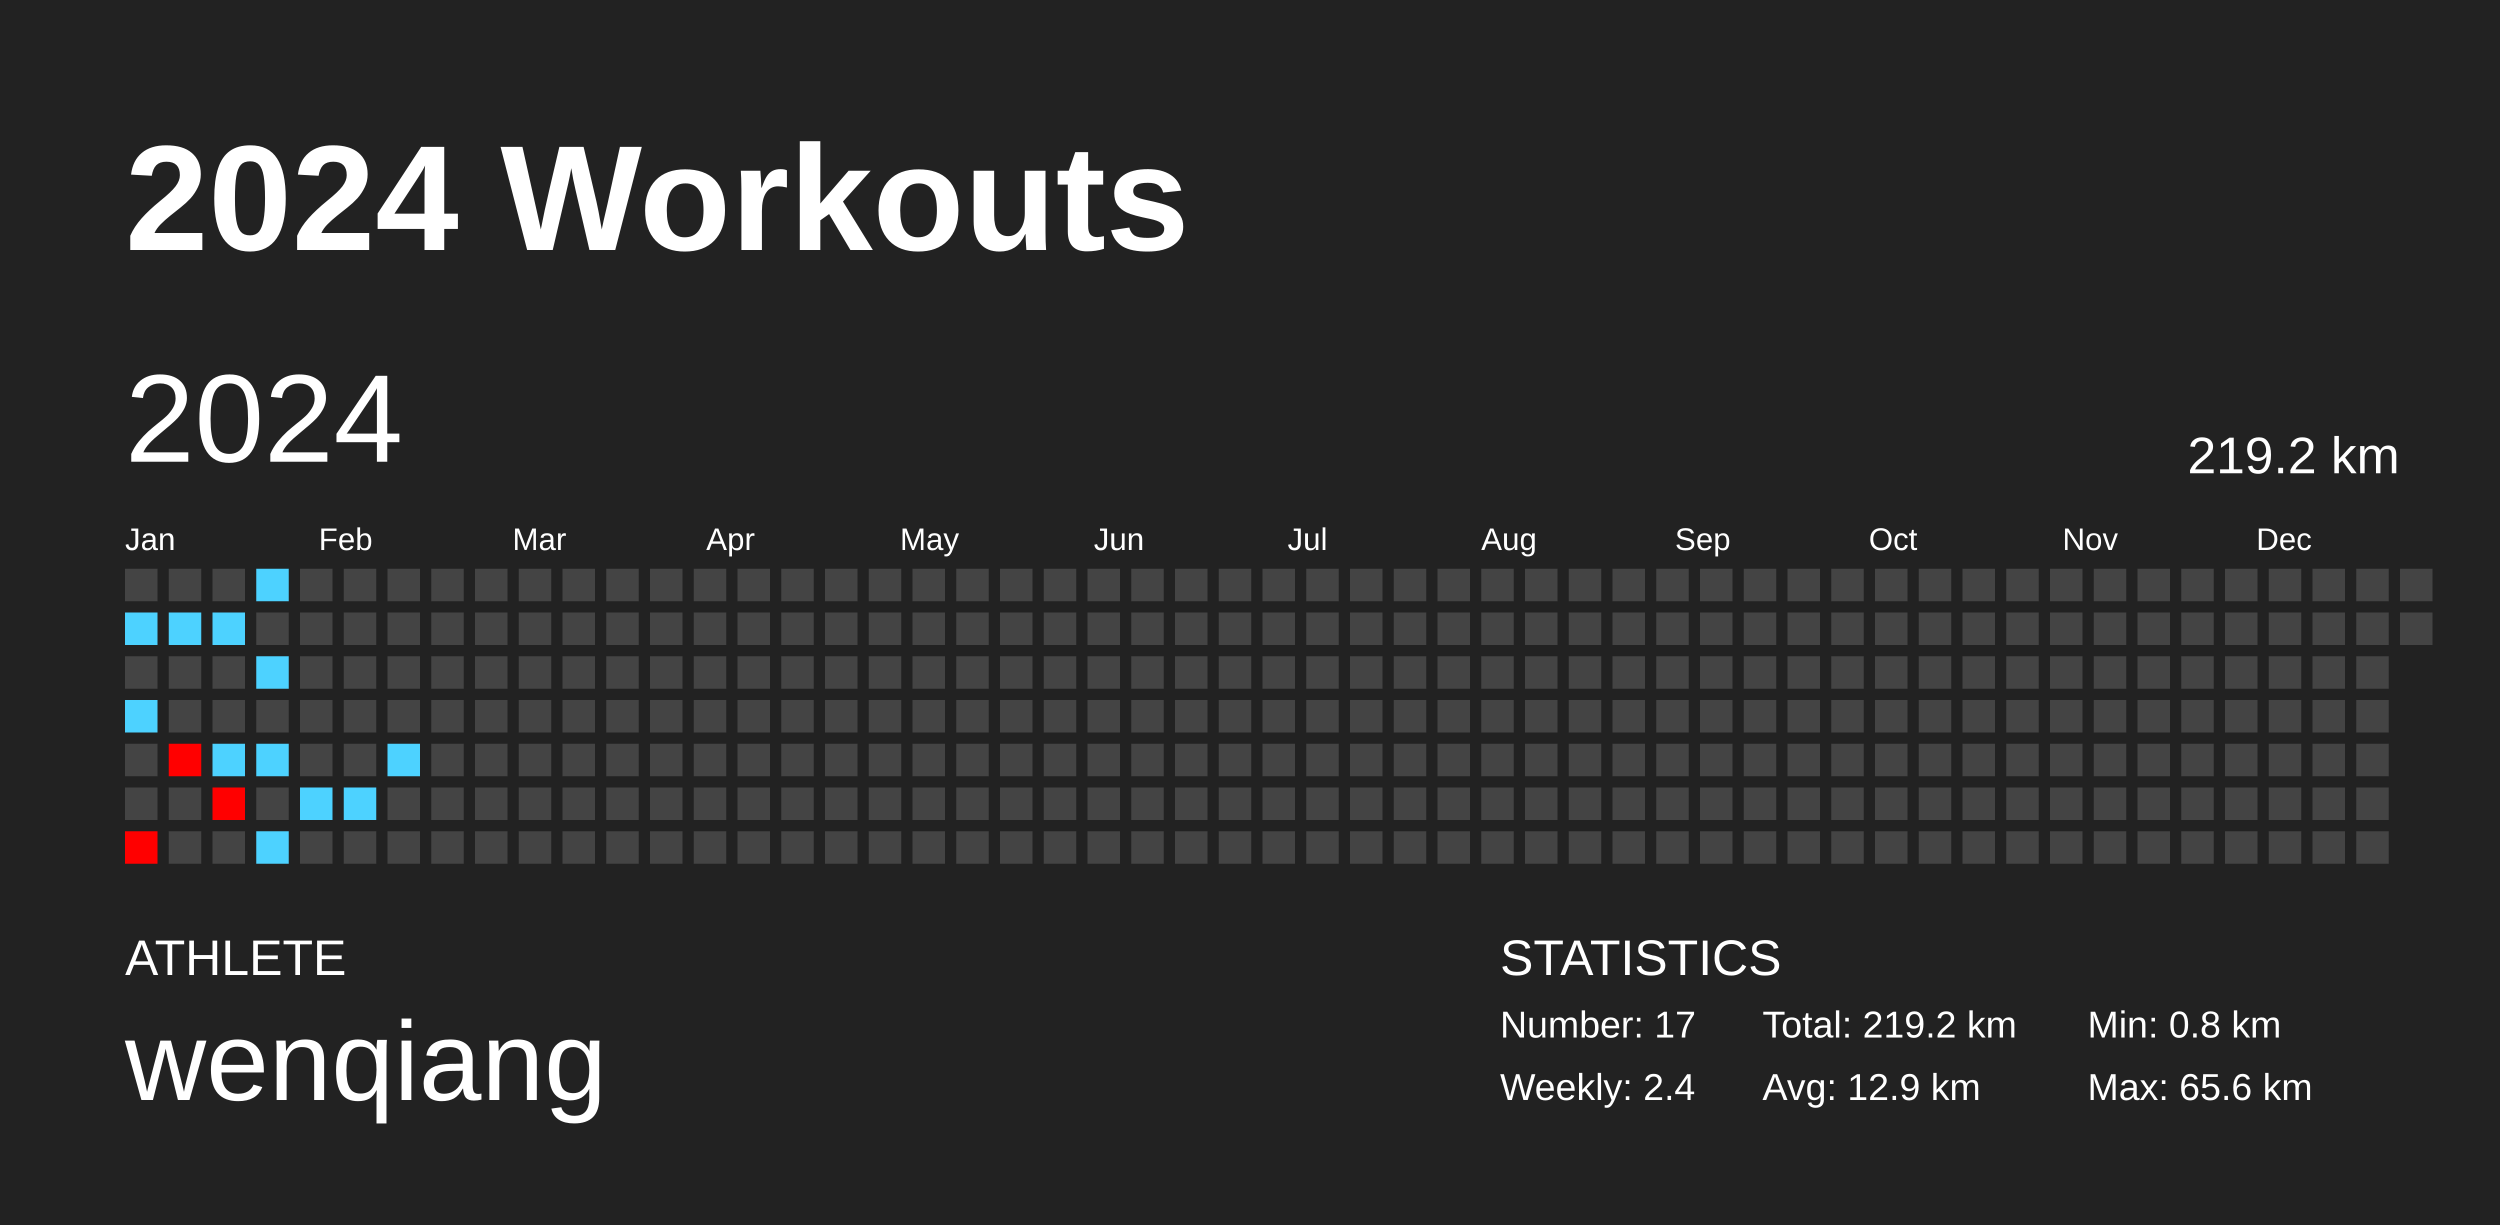
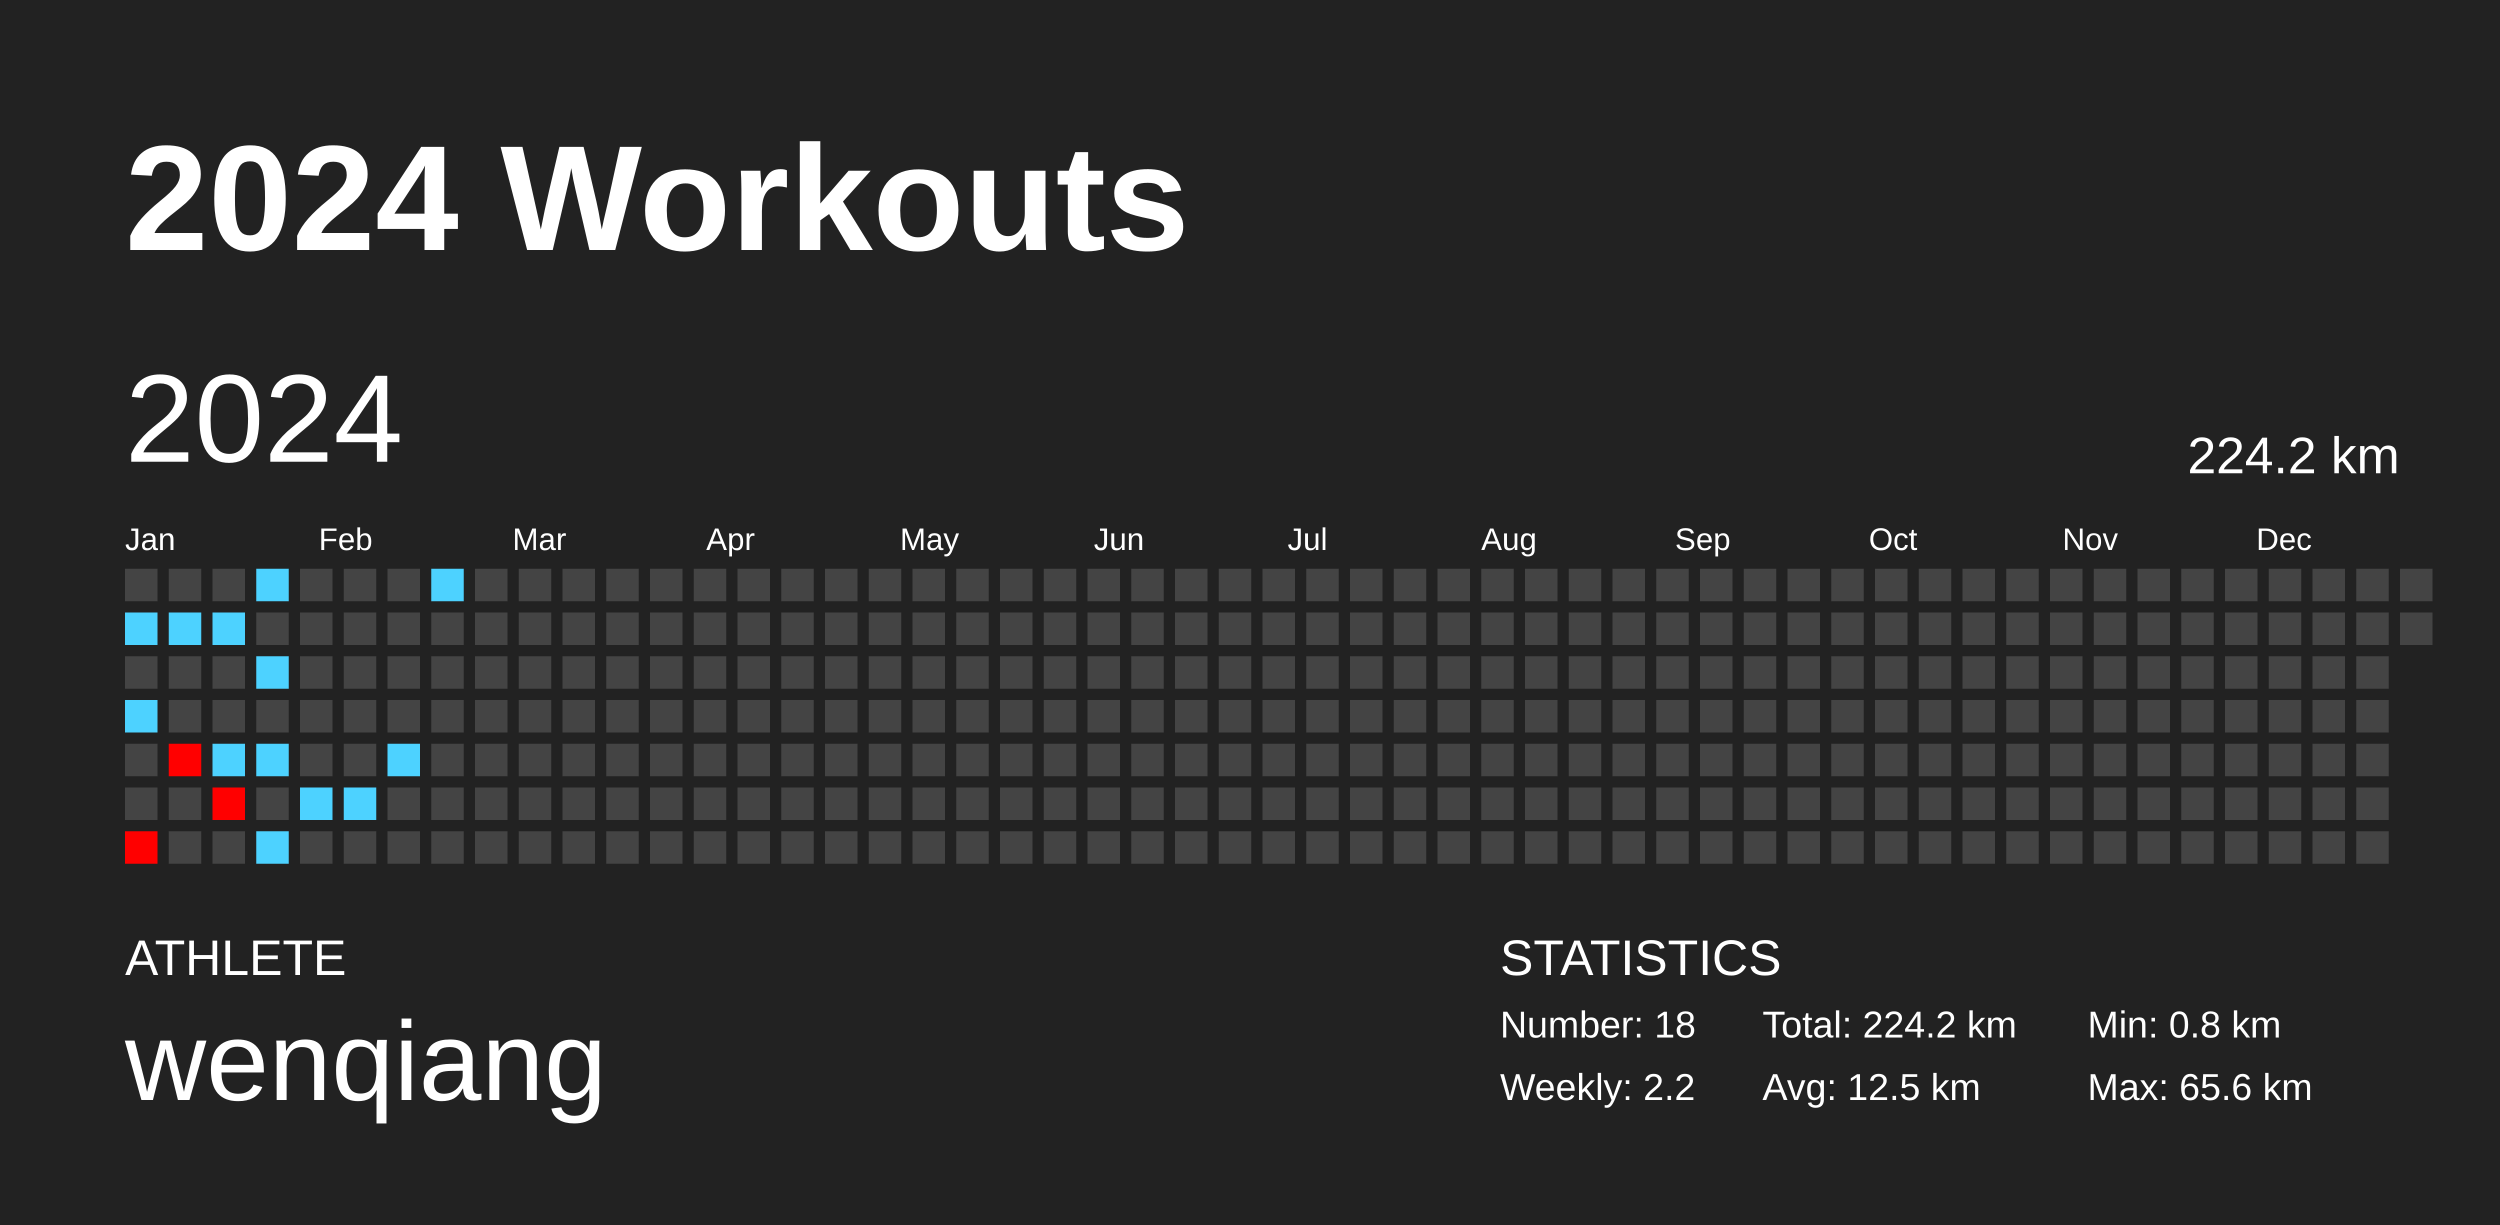
<svg xmlns="http://www.w3.org/2000/svg" baseProfile="full" height="98mm" version="1.1" viewBox="0,0,200,98" width="200mm">
  <defs />
  <rect fill="#222222" height="98" width="200" x="0" y="0" />
  <text fill="#FFFFFF" style="font-size:12px; font-family:Arial; font-weight:bold;" x="10" y="20">2024 Workouts</text>
  <text fill="#FFFFFF" style="font-size:4px; font-family:Arial" x="10" y="78">ATHLETE</text>
  <text fill="#FFFFFF" style="font-size:9px; font-family:Arial" x="10" y="88">wenqiang</text>
  <text fill="#FFFFFF" style="font-size:4px; font-family:Arial" x="120" y="78">STATISTICS</text>
-   <text fill="#FFFFFF" style="font-size:3px; font-family:Arial" x="120" y="83">Number: 17</text>
-   <text fill="#FFFFFF" style="font-size:3px; font-family:Arial" x="120" y="88">Weekly: 2.4</text>
-   <text fill="#FFFFFF" style="font-size:3px; font-family:Arial" x="141" y="83">Total: 219.2 km</text>
-   <text fill="#FFFFFF" style="font-size:3px; font-family:Arial" x="141" y="88">Avg: 12.9 km</text>
+   <text fill="#FFFFFF" style="font-size:3px; font-family:Arial" x="120" y="83">Number: 18</text>
+   <text fill="#FFFFFF" style="font-size:3px; font-family:Arial" x="120" y="88">Weekly: 2.2</text>
+   <text fill="#FFFFFF" style="font-size:3px; font-family:Arial" x="141" y="83">Total: 224.2 km</text>
+   <text fill="#FFFFFF" style="font-size:3px; font-family:Arial" x="141" y="88">Avg: 12.5 km</text>
  <text fill="#FFFFFF" style="font-size:3px; font-family:Arial" x="167" y="83">Min: 0.8 km</text>
  <text fill="#FFFFFF" style="font-size:3px; font-family:Arial" x="167" y="88">Max: 65.6 km</text>
  <text dominant-baseline="hanging" fill="#FFFFFF" style="font-size:10.0px; font-family:Arial;" x="10" y="30">2024</text>
-   <text dominant-baseline="hanging" fill="#FFFFFF" style="font-size:4.125px; font-family:Arial;" x="175" y="35">219.2 km</text>
+   <text dominant-baseline="hanging" fill="#FFFFFF" style="font-size:4.125px; font-family:Arial;" x="175" y="35">224.2 km</text>
  <text fill="#FFFFFF" style="font-size:2.5px; font-family:Arial" x="10.0" y="44">Jan</text>
  <text fill="#FFFFFF" style="font-size:2.5px; font-family:Arial" x="25.5" y="44">Feb</text>
  <text fill="#FFFFFF" style="font-size:2.5px; font-family:Arial" x="41.0" y="44">Mar</text>
  <text fill="#FFFFFF" style="font-size:2.5px; font-family:Arial" x="56.5" y="44">Apr</text>
  <text fill="#FFFFFF" style="font-size:2.5px; font-family:Arial" x="72.0" y="44">May</text>
  <text fill="#FFFFFF" style="font-size:2.5px; font-family:Arial" x="87.5" y="44">Jun</text>
  <text fill="#FFFFFF" style="font-size:2.5px; font-family:Arial" x="103.0" y="44">Jul</text>
  <text fill="#FFFFFF" style="font-size:2.5px; font-family:Arial" x="118.5" y="44">Aug</text>
  <text fill="#FFFFFF" style="font-size:2.5px; font-family:Arial" x="134.0" y="44">Sep</text>
  <text fill="#FFFFFF" style="font-size:2.5px; font-family:Arial" x="149.5" y="44">Oct</text>
  <text fill="#FFFFFF" style="font-size:2.5px; font-family:Arial" x="165.0" y="44">Nov</text>
  <text fill="#FFFFFF" style="font-size:2.5px; font-family:Arial" x="180.5" y="44">Dec</text>
  <rect fill="#444444" height="2.6" width="2.6" x="10.0" y="45.5" />
  <rect fill="#4dd2ff" height="2.6" width="2.6" x="10.0" y="49.0" />
  <rect fill="#444444" height="2.6" width="2.6" x="10.0" y="52.5" />
  <rect fill="#4dd2ff" height="2.6" width="2.6" x="10.0" y="56.0" />
  <rect fill="#444444" height="2.6" width="2.6" x="10.0" y="59.5" />
  <rect fill="#444444" height="2.6" width="2.6" x="10.0" y="63.0" />
  <rect fill="red" height="2.6" width="2.6" x="10.0" y="66.5" />
  <rect fill="#444444" height="2.6" width="2.6" x="13.5" y="45.5" />
  <rect fill="#4dd2ff" height="2.6" width="2.6" x="13.5" y="49.0" />
  <rect fill="#444444" height="2.6" width="2.6" x="13.5" y="52.5" />
  <rect fill="#444444" height="2.6" width="2.6" x="13.5" y="56.0" />
  <rect fill="red" height="2.6" width="2.6" x="13.5" y="59.5" />
  <rect fill="#444444" height="2.6" width="2.6" x="13.5" y="63.0" />
  <rect fill="#444444" height="2.6" width="2.6" x="13.5" y="66.5" />
  <rect fill="#444444" height="2.6" width="2.6" x="17.0" y="45.5" />
  <rect fill="#4dd2ff" height="2.6" width="2.6" x="17.0" y="49.0" />
  <rect fill="#444444" height="2.6" width="2.6" x="17.0" y="52.5" />
  <rect fill="#444444" height="2.6" width="2.6" x="17.0" y="56.0" />
  <rect fill="#4dd2ff" height="2.6" width="2.6" x="17.0" y="59.5" />
  <rect fill="red" height="2.6" width="2.6" x="17.0" y="63.0" />
  <rect fill="#444444" height="2.6" width="2.6" x="17.0" y="66.5" />
  <rect fill="#4dd2ff" height="2.6" width="2.6" x="20.5" y="45.5" />
  <rect fill="#444444" height="2.6" width="2.6" x="20.5" y="49.0" />
  <rect fill="#4dd2ff" height="2.6" width="2.6" x="20.5" y="52.5" />
  <rect fill="#444444" height="2.6" width="2.6" x="20.5" y="56.0" />
  <rect fill="#4dd2ff" height="2.6" width="2.6" x="20.5" y="59.5" />
  <rect fill="#444444" height="2.6" width="2.6" x="20.5" y="63.0" />
  <rect fill="#4dd2ff" height="2.6" width="2.6" x="20.5" y="66.5" />
  <rect fill="#444444" height="2.6" width="2.6" x="24.0" y="45.5" />
  <rect fill="#444444" height="2.6" width="2.6" x="24.0" y="49.0" />
  <rect fill="#444444" height="2.6" width="2.6" x="24.0" y="52.5" />
  <rect fill="#444444" height="2.6" width="2.6" x="24.0" y="56.0" />
  <rect fill="#444444" height="2.6" width="2.6" x="24.0" y="59.5" />
  <rect fill="#4dd2ff" height="2.6" width="2.6" x="24.0" y="63.0" />
  <rect fill="#444444" height="2.6" width="2.6" x="24.0" y="66.5" />
  <rect fill="#444444" height="2.6" width="2.6" x="27.5" y="45.5" />
  <rect fill="#444444" height="2.6" width="2.6" x="27.5" y="49.0" />
  <rect fill="#444444" height="2.6" width="2.6" x="27.5" y="52.5" />
  <rect fill="#444444" height="2.6" width="2.6" x="27.5" y="56.0" />
  <rect fill="#444444" height="2.6" width="2.6" x="27.5" y="59.5" />
  <rect fill="#4dd2ff" height="2.6" width="2.6" x="27.5" y="63.0" />
  <rect fill="#444444" height="2.6" width="2.6" x="27.5" y="66.5" />
  <rect fill="#444444" height="2.6" width="2.6" x="31.0" y="45.5" />
  <rect fill="#444444" height="2.6" width="2.6" x="31.0" y="49.0" />
  <rect fill="#444444" height="2.6" width="2.6" x="31.0" y="52.5" />
  <rect fill="#444444" height="2.6" width="2.6" x="31.0" y="56.0" />
  <rect fill="#4dd2ff" height="2.6" width="2.6" x="31.0" y="59.5" />
  <rect fill="#444444" height="2.6" width="2.6" x="31.0" y="63.0" />
  <rect fill="#444444" height="2.6" width="2.6" x="31.0" y="66.5" />
-   <rect fill="#444444" height="2.6" width="2.6" x="34.5" y="45.5" />
+   <rect fill="#4dd2ff" height="2.6" width="2.6" x="34.5" y="45.5" />
  <rect fill="#444444" height="2.6" width="2.6" x="34.5" y="49.0" />
  <rect fill="#444444" height="2.6" width="2.6" x="34.5" y="52.5" />
  <rect fill="#444444" height="2.6" width="2.6" x="34.5" y="56.0" />
  <rect fill="#444444" height="2.6" width="2.6" x="34.5" y="59.5" />
  <rect fill="#444444" height="2.6" width="2.6" x="34.5" y="63.0" />
  <rect fill="#444444" height="2.6" width="2.6" x="34.5" y="66.5" />
  <rect fill="#444444" height="2.6" width="2.6" x="38.0" y="45.5" />
  <rect fill="#444444" height="2.6" width="2.6" x="38.0" y="49.0" />
  <rect fill="#444444" height="2.6" width="2.6" x="38.0" y="52.5" />
  <rect fill="#444444" height="2.6" width="2.6" x="38.0" y="56.0" />
  <rect fill="#444444" height="2.6" width="2.6" x="38.0" y="59.5" />
  <rect fill="#444444" height="2.6" width="2.6" x="38.0" y="63.0" />
  <rect fill="#444444" height="2.6" width="2.6" x="38.0" y="66.5" />
  <rect fill="#444444" height="2.6" width="2.6" x="41.5" y="45.5" />
  <rect fill="#444444" height="2.6" width="2.6" x="41.5" y="49.0" />
  <rect fill="#444444" height="2.6" width="2.6" x="41.5" y="52.5" />
  <rect fill="#444444" height="2.6" width="2.6" x="41.5" y="56.0" />
  <rect fill="#444444" height="2.6" width="2.6" x="41.5" y="59.5" />
  <rect fill="#444444" height="2.6" width="2.6" x="41.5" y="63.0" />
  <rect fill="#444444" height="2.6" width="2.6" x="41.5" y="66.5" />
  <rect fill="#444444" height="2.6" width="2.6" x="45.0" y="45.5" />
  <rect fill="#444444" height="2.6" width="2.6" x="45.0" y="49.0" />
  <rect fill="#444444" height="2.6" width="2.6" x="45.0" y="52.5" />
  <rect fill="#444444" height="2.6" width="2.6" x="45.0" y="56.0" />
  <rect fill="#444444" height="2.6" width="2.6" x="45.0" y="59.5" />
  <rect fill="#444444" height="2.6" width="2.6" x="45.0" y="63.0" />
  <rect fill="#444444" height="2.6" width="2.6" x="45.0" y="66.5" />
  <rect fill="#444444" height="2.6" width="2.6" x="48.5" y="45.5" />
  <rect fill="#444444" height="2.6" width="2.6" x="48.5" y="49.0" />
  <rect fill="#444444" height="2.6" width="2.6" x="48.5" y="52.5" />
  <rect fill="#444444" height="2.6" width="2.6" x="48.5" y="56.0" />
  <rect fill="#444444" height="2.6" width="2.6" x="48.5" y="59.5" />
  <rect fill="#444444" height="2.6" width="2.6" x="48.5" y="63.0" />
  <rect fill="#444444" height="2.6" width="2.6" x="48.5" y="66.5" />
  <rect fill="#444444" height="2.6" width="2.6" x="52.0" y="45.5" />
  <rect fill="#444444" height="2.6" width="2.6" x="52.0" y="49.0" />
  <rect fill="#444444" height="2.6" width="2.6" x="52.0" y="52.5" />
  <rect fill="#444444" height="2.6" width="2.6" x="52.0" y="56.0" />
  <rect fill="#444444" height="2.6" width="2.6" x="52.0" y="59.5" />
  <rect fill="#444444" height="2.6" width="2.6" x="52.0" y="63.0" />
  <rect fill="#444444" height="2.6" width="2.6" x="52.0" y="66.5" />
  <rect fill="#444444" height="2.6" width="2.6" x="55.5" y="45.5" />
  <rect fill="#444444" height="2.6" width="2.6" x="55.5" y="49.0" />
  <rect fill="#444444" height="2.6" width="2.6" x="55.5" y="52.5" />
  <rect fill="#444444" height="2.6" width="2.6" x="55.5" y="56.0" />
  <rect fill="#444444" height="2.6" width="2.6" x="55.5" y="59.5" />
  <rect fill="#444444" height="2.6" width="2.6" x="55.5" y="63.0" />
  <rect fill="#444444" height="2.6" width="2.6" x="55.5" y="66.5" />
  <rect fill="#444444" height="2.6" width="2.6" x="59.0" y="45.5" />
  <rect fill="#444444" height="2.6" width="2.6" x="59.0" y="49.0" />
  <rect fill="#444444" height="2.6" width="2.6" x="59.0" y="52.5" />
  <rect fill="#444444" height="2.6" width="2.6" x="59.0" y="56.0" />
  <rect fill="#444444" height="2.6" width="2.6" x="59.0" y="59.5" />
  <rect fill="#444444" height="2.6" width="2.6" x="59.0" y="63.0" />
  <rect fill="#444444" height="2.6" width="2.6" x="59.0" y="66.5" />
  <rect fill="#444444" height="2.6" width="2.6" x="62.5" y="45.5" />
  <rect fill="#444444" height="2.6" width="2.6" x="62.5" y="49.0" />
  <rect fill="#444444" height="2.6" width="2.6" x="62.5" y="52.5" />
  <rect fill="#444444" height="2.6" width="2.6" x="62.5" y="56.0" />
  <rect fill="#444444" height="2.6" width="2.6" x="62.5" y="59.5" />
  <rect fill="#444444" height="2.6" width="2.6" x="62.5" y="63.0" />
  <rect fill="#444444" height="2.6" width="2.6" x="62.5" y="66.5" />
  <rect fill="#444444" height="2.6" width="2.6" x="66.0" y="45.5" />
  <rect fill="#444444" height="2.6" width="2.6" x="66.0" y="49.0" />
  <rect fill="#444444" height="2.6" width="2.6" x="66.0" y="52.5" />
  <rect fill="#444444" height="2.6" width="2.6" x="66.0" y="56.0" />
  <rect fill="#444444" height="2.6" width="2.6" x="66.0" y="59.5" />
  <rect fill="#444444" height="2.6" width="2.6" x="66.0" y="63.0" />
  <rect fill="#444444" height="2.6" width="2.6" x="66.0" y="66.5" />
  <rect fill="#444444" height="2.6" width="2.6" x="69.5" y="45.5" />
  <rect fill="#444444" height="2.6" width="2.6" x="69.5" y="49.0" />
  <rect fill="#444444" height="2.6" width="2.6" x="69.5" y="52.5" />
  <rect fill="#444444" height="2.6" width="2.6" x="69.5" y="56.0" />
  <rect fill="#444444" height="2.6" width="2.6" x="69.5" y="59.5" />
  <rect fill="#444444" height="2.6" width="2.6" x="69.5" y="63.0" />
  <rect fill="#444444" height="2.6" width="2.6" x="69.5" y="66.5" />
  <rect fill="#444444" height="2.6" width="2.6" x="73.0" y="45.5" />
  <rect fill="#444444" height="2.6" width="2.6" x="73.0" y="49.0" />
  <rect fill="#444444" height="2.6" width="2.6" x="73.0" y="52.5" />
  <rect fill="#444444" height="2.6" width="2.6" x="73.0" y="56.0" />
  <rect fill="#444444" height="2.6" width="2.6" x="73.0" y="59.5" />
  <rect fill="#444444" height="2.6" width="2.6" x="73.0" y="63.0" />
  <rect fill="#444444" height="2.6" width="2.6" x="73.0" y="66.5" />
  <rect fill="#444444" height="2.6" width="2.6" x="76.5" y="45.5" />
  <rect fill="#444444" height="2.6" width="2.6" x="76.5" y="49.0" />
  <rect fill="#444444" height="2.6" width="2.6" x="76.5" y="52.5" />
  <rect fill="#444444" height="2.6" width="2.6" x="76.5" y="56.0" />
  <rect fill="#444444" height="2.6" width="2.6" x="76.5" y="59.5" />
  <rect fill="#444444" height="2.6" width="2.6" x="76.5" y="63.0" />
  <rect fill="#444444" height="2.6" width="2.6" x="76.5" y="66.5" />
  <rect fill="#444444" height="2.6" width="2.6" x="80.0" y="45.5" />
  <rect fill="#444444" height="2.6" width="2.6" x="80.0" y="49.0" />
  <rect fill="#444444" height="2.6" width="2.6" x="80.0" y="52.5" />
  <rect fill="#444444" height="2.6" width="2.6" x="80.0" y="56.0" />
  <rect fill="#444444" height="2.6" width="2.6" x="80.0" y="59.5" />
  <rect fill="#444444" height="2.6" width="2.6" x="80.0" y="63.0" />
  <rect fill="#444444" height="2.6" width="2.6" x="80.0" y="66.5" />
  <rect fill="#444444" height="2.6" width="2.6" x="83.5" y="45.5" />
  <rect fill="#444444" height="2.6" width="2.6" x="83.5" y="49.0" />
  <rect fill="#444444" height="2.6" width="2.6" x="83.5" y="52.5" />
  <rect fill="#444444" height="2.6" width="2.6" x="83.5" y="56.0" />
  <rect fill="#444444" height="2.6" width="2.6" x="83.5" y="59.5" />
  <rect fill="#444444" height="2.6" width="2.6" x="83.5" y="63.0" />
  <rect fill="#444444" height="2.6" width="2.6" x="83.5" y="66.5" />
  <rect fill="#444444" height="2.6" width="2.6" x="87.0" y="45.5" />
  <rect fill="#444444" height="2.6" width="2.6" x="87.0" y="49.0" />
  <rect fill="#444444" height="2.6" width="2.6" x="87.0" y="52.5" />
  <rect fill="#444444" height="2.6" width="2.6" x="87.0" y="56.0" />
  <rect fill="#444444" height="2.6" width="2.6" x="87.0" y="59.5" />
  <rect fill="#444444" height="2.6" width="2.6" x="87.0" y="63.0" />
  <rect fill="#444444" height="2.6" width="2.6" x="87.0" y="66.5" />
  <rect fill="#444444" height="2.6" width="2.6" x="90.5" y="45.5" />
  <rect fill="#444444" height="2.6" width="2.6" x="90.5" y="49.0" />
  <rect fill="#444444" height="2.6" width="2.6" x="90.5" y="52.5" />
  <rect fill="#444444" height="2.6" width="2.6" x="90.5" y="56.0" />
  <rect fill="#444444" height="2.6" width="2.6" x="90.5" y="59.5" />
  <rect fill="#444444" height="2.6" width="2.6" x="90.5" y="63.0" />
  <rect fill="#444444" height="2.6" width="2.6" x="90.5" y="66.5" />
  <rect fill="#444444" height="2.6" width="2.6" x="94.0" y="45.5" />
  <rect fill="#444444" height="2.6" width="2.6" x="94.0" y="49.0" />
  <rect fill="#444444" height="2.6" width="2.6" x="94.0" y="52.5" />
  <rect fill="#444444" height="2.6" width="2.6" x="94.0" y="56.0" />
  <rect fill="#444444" height="2.6" width="2.6" x="94.0" y="59.5" />
  <rect fill="#444444" height="2.6" width="2.6" x="94.0" y="63.0" />
  <rect fill="#444444" height="2.6" width="2.6" x="94.0" y="66.5" />
  <rect fill="#444444" height="2.6" width="2.6" x="97.5" y="45.5" />
  <rect fill="#444444" height="2.6" width="2.6" x="97.5" y="49.0" />
  <rect fill="#444444" height="2.6" width="2.6" x="97.5" y="52.5" />
  <rect fill="#444444" height="2.6" width="2.6" x="97.5" y="56.0" />
  <rect fill="#444444" height="2.6" width="2.6" x="97.5" y="59.5" />
  <rect fill="#444444" height="2.6" width="2.6" x="97.5" y="63.0" />
  <rect fill="#444444" height="2.6" width="2.6" x="97.5" y="66.5" />
  <rect fill="#444444" height="2.6" width="2.6" x="101.0" y="45.5" />
  <rect fill="#444444" height="2.6" width="2.6" x="101.0" y="49.0" />
  <rect fill="#444444" height="2.6" width="2.6" x="101.0" y="52.5" />
  <rect fill="#444444" height="2.6" width="2.6" x="101.0" y="56.0" />
  <rect fill="#444444" height="2.6" width="2.6" x="101.0" y="59.5" />
  <rect fill="#444444" height="2.6" width="2.6" x="101.0" y="63.0" />
  <rect fill="#444444" height="2.6" width="2.6" x="101.0" y="66.5" />
  <rect fill="#444444" height="2.6" width="2.6" x="104.5" y="45.5" />
  <rect fill="#444444" height="2.6" width="2.6" x="104.5" y="49.0" />
  <rect fill="#444444" height="2.6" width="2.6" x="104.5" y="52.5" />
  <rect fill="#444444" height="2.6" width="2.6" x="104.5" y="56.0" />
  <rect fill="#444444" height="2.6" width="2.6" x="104.5" y="59.5" />
  <rect fill="#444444" height="2.6" width="2.6" x="104.5" y="63.0" />
  <rect fill="#444444" height="2.6" width="2.6" x="104.5" y="66.5" />
  <rect fill="#444444" height="2.6" width="2.6" x="108.0" y="45.5" />
  <rect fill="#444444" height="2.6" width="2.6" x="108.0" y="49.0" />
  <rect fill="#444444" height="2.6" width="2.6" x="108.0" y="52.5" />
  <rect fill="#444444" height="2.6" width="2.6" x="108.0" y="56.0" />
  <rect fill="#444444" height="2.6" width="2.6" x="108.0" y="59.5" />
  <rect fill="#444444" height="2.6" width="2.6" x="108.0" y="63.0" />
  <rect fill="#444444" height="2.6" width="2.6" x="108.0" y="66.5" />
  <rect fill="#444444" height="2.6" width="2.6" x="111.5" y="45.5" />
  <rect fill="#444444" height="2.6" width="2.6" x="111.5" y="49.0" />
  <rect fill="#444444" height="2.6" width="2.6" x="111.5" y="52.5" />
  <rect fill="#444444" height="2.6" width="2.6" x="111.5" y="56.0" />
  <rect fill="#444444" height="2.6" width="2.6" x="111.5" y="59.5" />
  <rect fill="#444444" height="2.6" width="2.6" x="111.5" y="63.0" />
  <rect fill="#444444" height="2.6" width="2.6" x="111.5" y="66.5" />
  <rect fill="#444444" height="2.6" width="2.6" x="115.0" y="45.5" />
  <rect fill="#444444" height="2.6" width="2.6" x="115.0" y="49.0" />
  <rect fill="#444444" height="2.6" width="2.6" x="115.0" y="52.5" />
  <rect fill="#444444" height="2.6" width="2.6" x="115.0" y="56.0" />
  <rect fill="#444444" height="2.6" width="2.6" x="115.0" y="59.5" />
  <rect fill="#444444" height="2.6" width="2.6" x="115.0" y="63.0" />
  <rect fill="#444444" height="2.6" width="2.6" x="115.0" y="66.5" />
  <rect fill="#444444" height="2.6" width="2.6" x="118.5" y="45.5" />
  <rect fill="#444444" height="2.6" width="2.6" x="118.5" y="49.0" />
  <rect fill="#444444" height="2.6" width="2.6" x="118.5" y="52.5" />
  <rect fill="#444444" height="2.6" width="2.6" x="118.5" y="56.0" />
  <rect fill="#444444" height="2.6" width="2.6" x="118.5" y="59.5" />
  <rect fill="#444444" height="2.6" width="2.6" x="118.5" y="63.0" />
  <rect fill="#444444" height="2.6" width="2.6" x="118.5" y="66.5" />
  <rect fill="#444444" height="2.6" width="2.6" x="122.0" y="45.5" />
  <rect fill="#444444" height="2.6" width="2.6" x="122.0" y="49.0" />
  <rect fill="#444444" height="2.6" width="2.6" x="122.0" y="52.5" />
  <rect fill="#444444" height="2.6" width="2.6" x="122.0" y="56.0" />
  <rect fill="#444444" height="2.6" width="2.6" x="122.0" y="59.5" />
  <rect fill="#444444" height="2.6" width="2.6" x="122.0" y="63.0" />
  <rect fill="#444444" height="2.6" width="2.6" x="122.0" y="66.5" />
  <rect fill="#444444" height="2.6" width="2.6" x="125.5" y="45.5" />
  <rect fill="#444444" height="2.6" width="2.6" x="125.5" y="49.0" />
  <rect fill="#444444" height="2.6" width="2.6" x="125.5" y="52.5" />
  <rect fill="#444444" height="2.6" width="2.6" x="125.5" y="56.0" />
  <rect fill="#444444" height="2.6" width="2.6" x="125.5" y="59.5" />
  <rect fill="#444444" height="2.6" width="2.6" x="125.5" y="63.0" />
  <rect fill="#444444" height="2.6" width="2.6" x="125.5" y="66.5" />
  <rect fill="#444444" height="2.6" width="2.6" x="129.0" y="45.5" />
  <rect fill="#444444" height="2.6" width="2.6" x="129.0" y="49.0" />
  <rect fill="#444444" height="2.6" width="2.6" x="129.0" y="52.5" />
  <rect fill="#444444" height="2.6" width="2.6" x="129.0" y="56.0" />
  <rect fill="#444444" height="2.6" width="2.6" x="129.0" y="59.5" />
  <rect fill="#444444" height="2.6" width="2.6" x="129.0" y="63.0" />
  <rect fill="#444444" height="2.6" width="2.6" x="129.0" y="66.5" />
  <rect fill="#444444" height="2.6" width="2.6" x="132.5" y="45.5" />
  <rect fill="#444444" height="2.6" width="2.6" x="132.5" y="49.0" />
  <rect fill="#444444" height="2.6" width="2.6" x="132.5" y="52.5" />
  <rect fill="#444444" height="2.6" width="2.6" x="132.5" y="56.0" />
  <rect fill="#444444" height="2.6" width="2.6" x="132.5" y="59.5" />
  <rect fill="#444444" height="2.6" width="2.6" x="132.5" y="63.0" />
  <rect fill="#444444" height="2.6" width="2.6" x="132.5" y="66.5" />
  <rect fill="#444444" height="2.6" width="2.6" x="136.0" y="45.5" />
  <rect fill="#444444" height="2.6" width="2.6" x="136.0" y="49.0" />
  <rect fill="#444444" height="2.6" width="2.6" x="136.0" y="52.5" />
  <rect fill="#444444" height="2.6" width="2.6" x="136.0" y="56.0" />
  <rect fill="#444444" height="2.6" width="2.6" x="136.0" y="59.5" />
  <rect fill="#444444" height="2.6" width="2.6" x="136.0" y="63.0" />
  <rect fill="#444444" height="2.6" width="2.6" x="136.0" y="66.5" />
  <rect fill="#444444" height="2.6" width="2.6" x="139.5" y="45.5" />
  <rect fill="#444444" height="2.6" width="2.6" x="139.5" y="49.0" />
  <rect fill="#444444" height="2.6" width="2.6" x="139.5" y="52.5" />
  <rect fill="#444444" height="2.6" width="2.6" x="139.5" y="56.0" />
  <rect fill="#444444" height="2.6" width="2.6" x="139.5" y="59.5" />
  <rect fill="#444444" height="2.6" width="2.6" x="139.5" y="63.0" />
  <rect fill="#444444" height="2.6" width="2.6" x="139.5" y="66.5" />
  <rect fill="#444444" height="2.6" width="2.6" x="143.0" y="45.5" />
  <rect fill="#444444" height="2.6" width="2.6" x="143.0" y="49.0" />
  <rect fill="#444444" height="2.6" width="2.6" x="143.0" y="52.5" />
  <rect fill="#444444" height="2.6" width="2.6" x="143.0" y="56.0" />
  <rect fill="#444444" height="2.6" width="2.6" x="143.0" y="59.5" />
  <rect fill="#444444" height="2.6" width="2.6" x="143.0" y="63.0" />
  <rect fill="#444444" height="2.6" width="2.6" x="143.0" y="66.5" />
  <rect fill="#444444" height="2.6" width="2.6" x="146.5" y="45.5" />
  <rect fill="#444444" height="2.6" width="2.6" x="146.5" y="49.0" />
  <rect fill="#444444" height="2.6" width="2.6" x="146.5" y="52.5" />
  <rect fill="#444444" height="2.6" width="2.6" x="146.5" y="56.0" />
  <rect fill="#444444" height="2.6" width="2.6" x="146.5" y="59.5" />
  <rect fill="#444444" height="2.6" width="2.6" x="146.5" y="63.0" />
  <rect fill="#444444" height="2.6" width="2.6" x="146.5" y="66.5" />
  <rect fill="#444444" height="2.6" width="2.6" x="150.0" y="45.5" />
  <rect fill="#444444" height="2.6" width="2.6" x="150.0" y="49.0" />
  <rect fill="#444444" height="2.6" width="2.6" x="150.0" y="52.5" />
  <rect fill="#444444" height="2.6" width="2.6" x="150.0" y="56.0" />
  <rect fill="#444444" height="2.6" width="2.6" x="150.0" y="59.5" />
  <rect fill="#444444" height="2.6" width="2.6" x="150.0" y="63.0" />
  <rect fill="#444444" height="2.6" width="2.6" x="150.0" y="66.5" />
  <rect fill="#444444" height="2.6" width="2.6" x="153.5" y="45.5" />
  <rect fill="#444444" height="2.6" width="2.6" x="153.5" y="49.0" />
  <rect fill="#444444" height="2.6" width="2.6" x="153.5" y="52.5" />
  <rect fill="#444444" height="2.6" width="2.6" x="153.5" y="56.0" />
  <rect fill="#444444" height="2.6" width="2.6" x="153.5" y="59.5" />
  <rect fill="#444444" height="2.6" width="2.6" x="153.5" y="63.0" />
  <rect fill="#444444" height="2.6" width="2.6" x="153.5" y="66.5" />
  <rect fill="#444444" height="2.6" width="2.6" x="157.0" y="45.5" />
  <rect fill="#444444" height="2.6" width="2.6" x="157.0" y="49.0" />
  <rect fill="#444444" height="2.6" width="2.6" x="157.0" y="52.5" />
  <rect fill="#444444" height="2.6" width="2.6" x="157.0" y="56.0" />
  <rect fill="#444444" height="2.6" width="2.6" x="157.0" y="59.5" />
  <rect fill="#444444" height="2.6" width="2.6" x="157.0" y="63.0" />
  <rect fill="#444444" height="2.6" width="2.6" x="157.0" y="66.5" />
  <rect fill="#444444" height="2.6" width="2.6" x="160.5" y="45.5" />
  <rect fill="#444444" height="2.6" width="2.6" x="160.5" y="49.0" />
  <rect fill="#444444" height="2.6" width="2.6" x="160.5" y="52.5" />
  <rect fill="#444444" height="2.6" width="2.6" x="160.5" y="56.0" />
  <rect fill="#444444" height="2.6" width="2.6" x="160.5" y="59.5" />
  <rect fill="#444444" height="2.6" width="2.6" x="160.5" y="63.0" />
  <rect fill="#444444" height="2.6" width="2.6" x="160.5" y="66.5" />
  <rect fill="#444444" height="2.6" width="2.6" x="164.0" y="45.5" />
  <rect fill="#444444" height="2.6" width="2.6" x="164.0" y="49.0" />
  <rect fill="#444444" height="2.6" width="2.6" x="164.0" y="52.5" />
  <rect fill="#444444" height="2.6" width="2.6" x="164.0" y="56.0" />
  <rect fill="#444444" height="2.6" width="2.6" x="164.0" y="59.5" />
  <rect fill="#444444" height="2.6" width="2.6" x="164.0" y="63.0" />
  <rect fill="#444444" height="2.6" width="2.6" x="164.0" y="66.5" />
  <rect fill="#444444" height="2.6" width="2.6" x="167.5" y="45.5" />
  <rect fill="#444444" height="2.6" width="2.6" x="167.5" y="49.0" />
  <rect fill="#444444" height="2.6" width="2.6" x="167.5" y="52.5" />
  <rect fill="#444444" height="2.6" width="2.6" x="167.5" y="56.0" />
  <rect fill="#444444" height="2.6" width="2.6" x="167.5" y="59.5" />
  <rect fill="#444444" height="2.6" width="2.6" x="167.5" y="63.0" />
  <rect fill="#444444" height="2.6" width="2.6" x="167.5" y="66.5" />
  <rect fill="#444444" height="2.6" width="2.6" x="171.0" y="45.5" />
  <rect fill="#444444" height="2.6" width="2.6" x="171.0" y="49.0" />
  <rect fill="#444444" height="2.6" width="2.6" x="171.0" y="52.5" />
  <rect fill="#444444" height="2.6" width="2.6" x="171.0" y="56.0" />
  <rect fill="#444444" height="2.6" width="2.6" x="171.0" y="59.5" />
  <rect fill="#444444" height="2.6" width="2.6" x="171.0" y="63.0" />
  <rect fill="#444444" height="2.6" width="2.6" x="171.0" y="66.5" />
  <rect fill="#444444" height="2.6" width="2.6" x="174.5" y="45.5" />
  <rect fill="#444444" height="2.6" width="2.6" x="174.5" y="49.0" />
  <rect fill="#444444" height="2.6" width="2.6" x="174.5" y="52.5" />
  <rect fill="#444444" height="2.6" width="2.6" x="174.5" y="56.0" />
  <rect fill="#444444" height="2.6" width="2.6" x="174.5" y="59.5" />
  <rect fill="#444444" height="2.6" width="2.6" x="174.5" y="63.0" />
  <rect fill="#444444" height="2.6" width="2.6" x="174.5" y="66.5" />
  <rect fill="#444444" height="2.6" width="2.6" x="178.0" y="45.5" />
  <rect fill="#444444" height="2.6" width="2.6" x="178.0" y="49.0" />
  <rect fill="#444444" height="2.6" width="2.6" x="178.0" y="52.5" />
  <rect fill="#444444" height="2.6" width="2.6" x="178.0" y="56.0" />
  <rect fill="#444444" height="2.6" width="2.6" x="178.0" y="59.5" />
  <rect fill="#444444" height="2.6" width="2.6" x="178.0" y="63.0" />
  <rect fill="#444444" height="2.6" width="2.6" x="178.0" y="66.5" />
  <rect fill="#444444" height="2.6" width="2.6" x="181.5" y="45.5" />
  <rect fill="#444444" height="2.6" width="2.6" x="181.5" y="49.0" />
  <rect fill="#444444" height="2.6" width="2.6" x="181.5" y="52.5" />
  <rect fill="#444444" height="2.6" width="2.6" x="181.5" y="56.0" />
  <rect fill="#444444" height="2.6" width="2.6" x="181.5" y="59.5" />
  <rect fill="#444444" height="2.6" width="2.6" x="181.5" y="63.0" />
  <rect fill="#444444" height="2.6" width="2.6" x="181.5" y="66.5" />
  <rect fill="#444444" height="2.6" width="2.6" x="185.0" y="45.5" />
  <rect fill="#444444" height="2.6" width="2.6" x="185.0" y="49.0" />
  <rect fill="#444444" height="2.6" width="2.6" x="185.0" y="52.5" />
  <rect fill="#444444" height="2.6" width="2.6" x="185.0" y="56.0" />
  <rect fill="#444444" height="2.6" width="2.6" x="185.0" y="59.5" />
  <rect fill="#444444" height="2.6" width="2.6" x="185.0" y="63.0" />
  <rect fill="#444444" height="2.6" width="2.6" x="185.0" y="66.5" />
  <rect fill="#444444" height="2.6" width="2.6" x="188.5" y="45.5" />
  <rect fill="#444444" height="2.6" width="2.6" x="188.5" y="49.0" />
  <rect fill="#444444" height="2.6" width="2.6" x="188.5" y="52.5" />
  <rect fill="#444444" height="2.6" width="2.6" x="188.5" y="56.0" />
  <rect fill="#444444" height="2.6" width="2.6" x="188.5" y="59.5" />
  <rect fill="#444444" height="2.6" width="2.6" x="188.5" y="63.0" />
  <rect fill="#444444" height="2.6" width="2.6" x="188.5" y="66.5" />
  <rect fill="#444444" height="2.6" width="2.6" x="192.0" y="45.5" />
  <rect fill="#444444" height="2.6" width="2.6" x="192.0" y="49.0" />
</svg>
